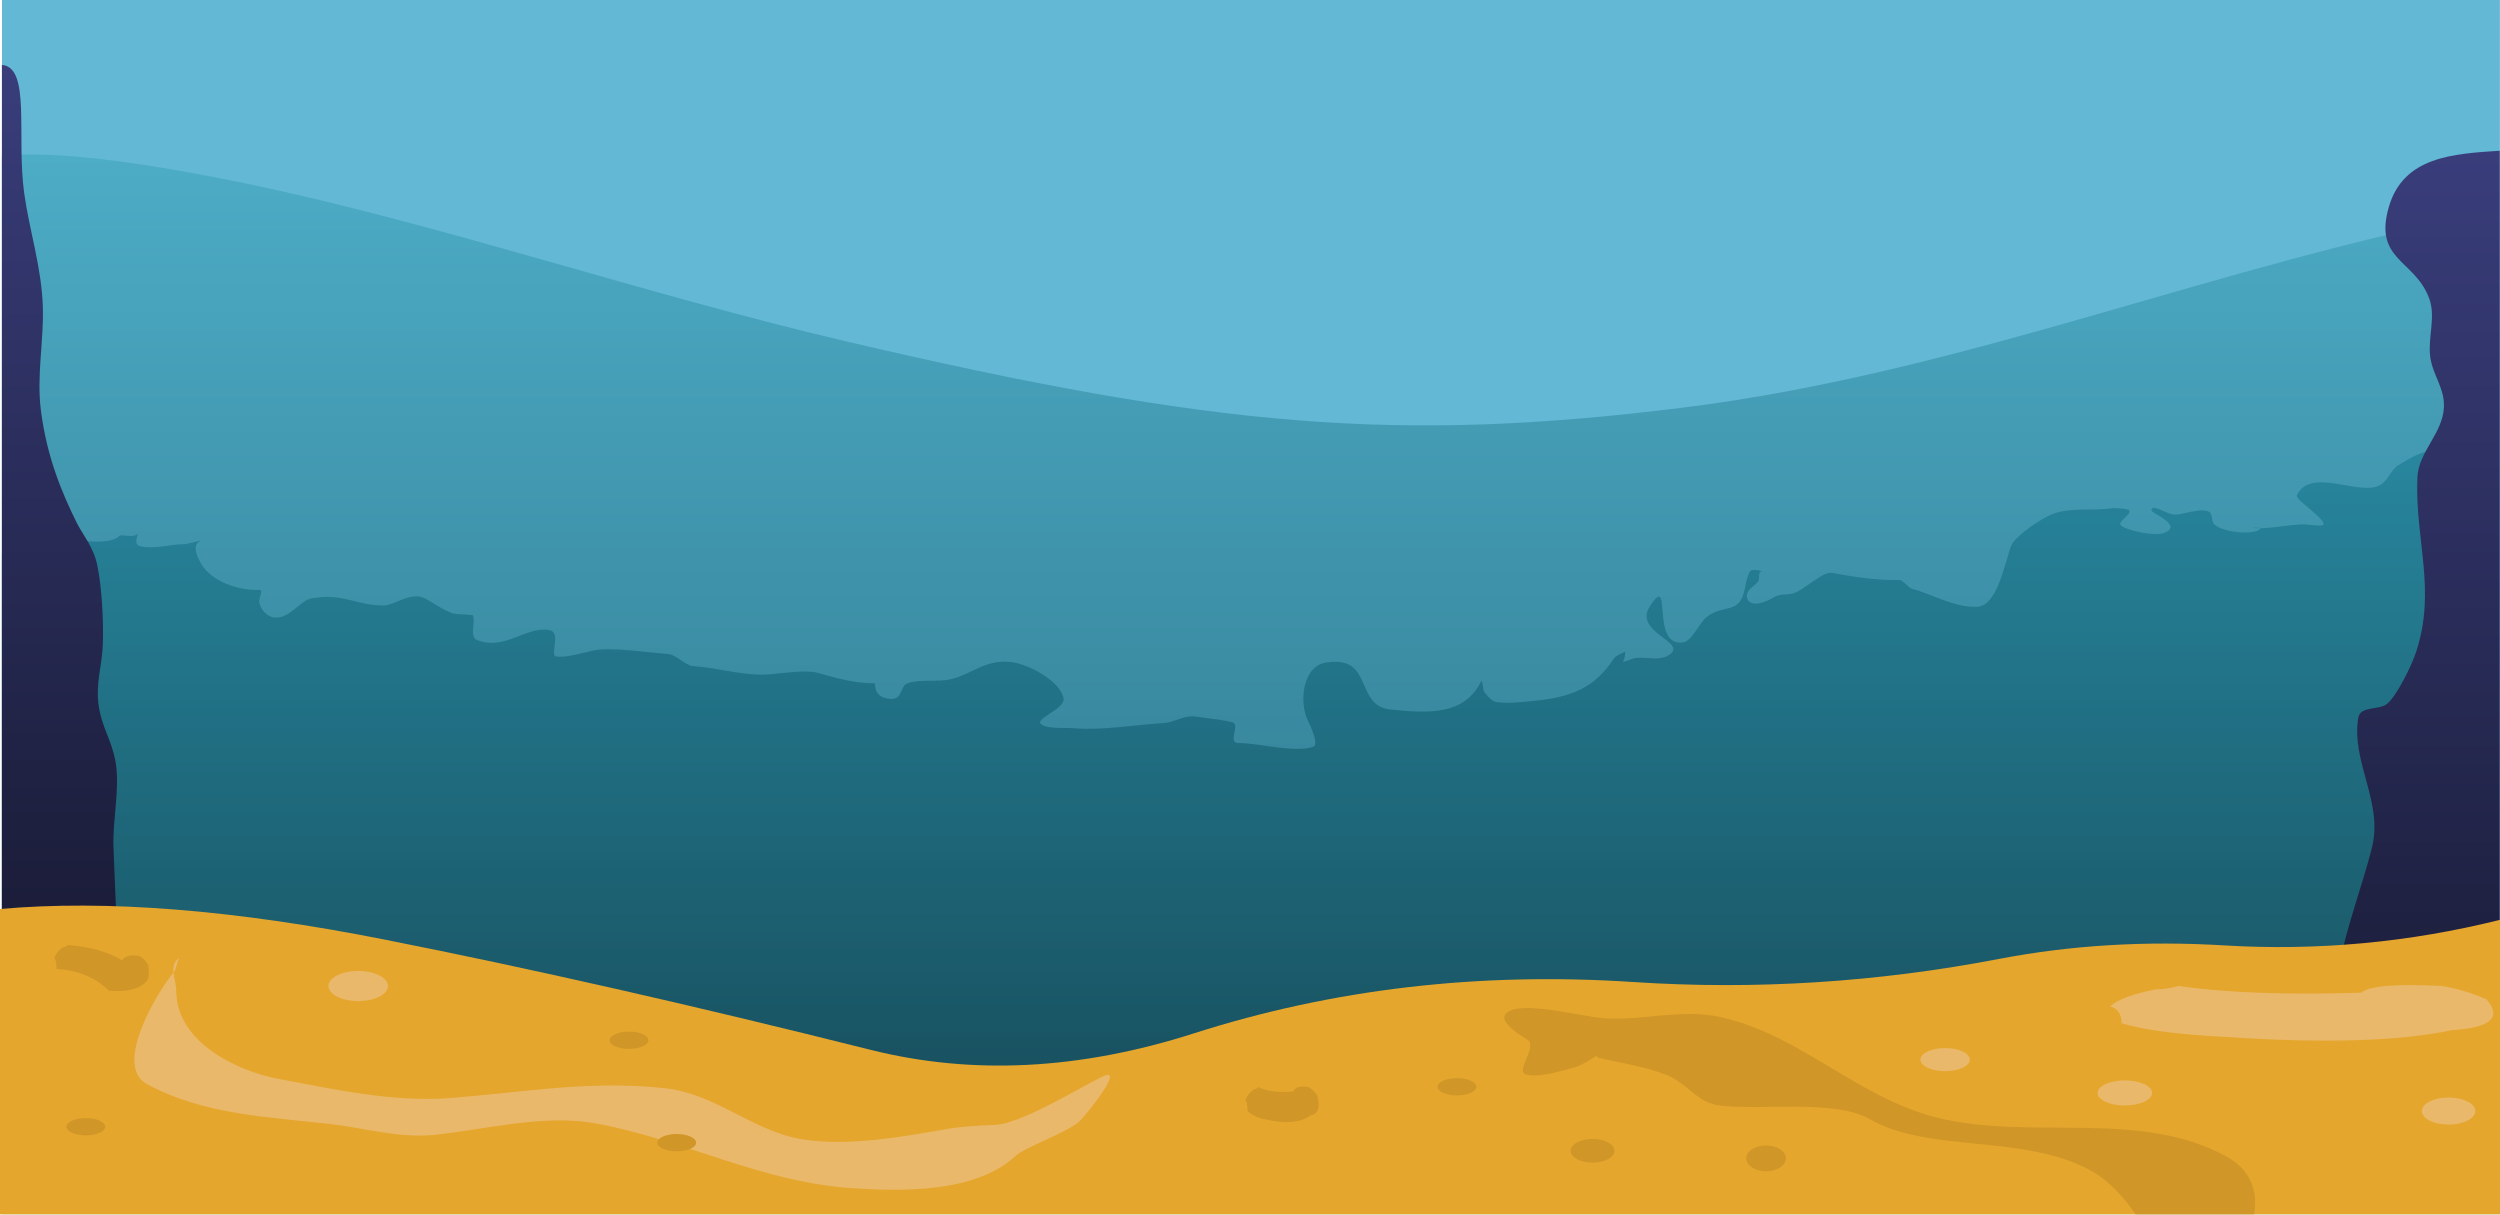
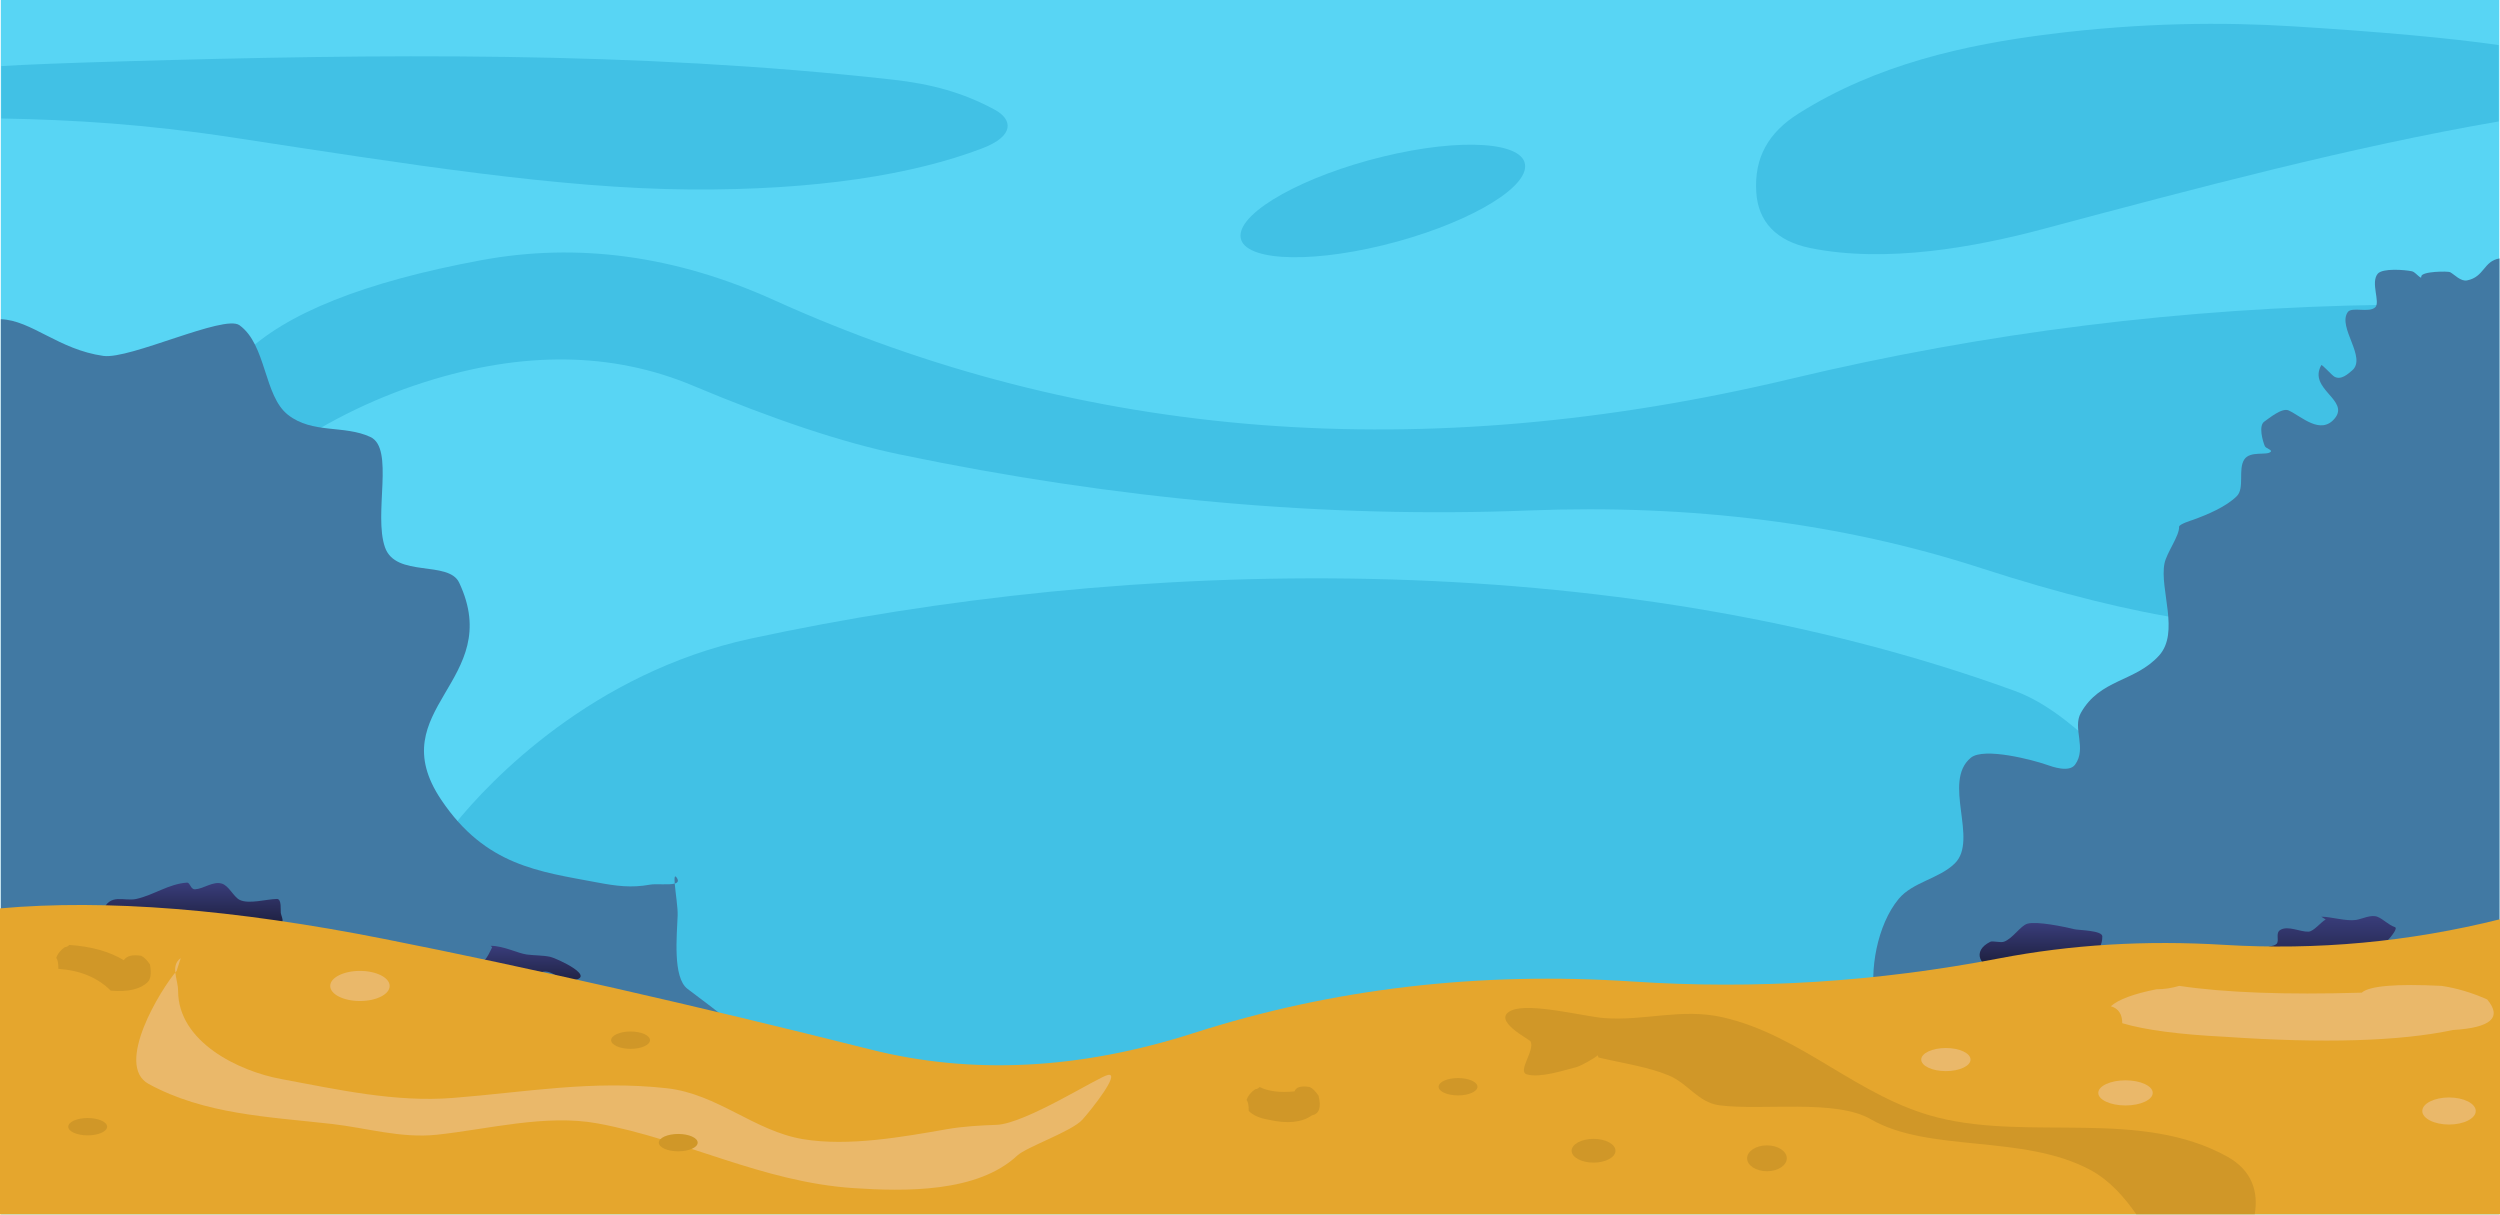
- <svg xmlns="http://www.w3.org/2000/svg" viewBox="-1.269 0.44 1441.32 700.078" width="1441.32" height="700.078" preserveAspectRatio="none">
+ <svg xmlns="http://www.w3.org/2000/svg" viewBox="-0.629 0.612 1441.126 700" width="1441.126" height="700" preserveAspectRatio="none">
  <defs>
-     <linearGradient id="gradient-1" gradientUnits="userSpaceOnUse" x1="720" y1="89.466" x2="720" y2="670.929" gradientTransform="matrix(0.997987, 0, 0, 0.996072, -0.076391, -0.077029)">
-       <stop offset="0" style="stop-color: rgba(77, 172, 198, 1)" />
-       <stop offset="1" style="stop-color: rgba(42, 112, 131, 1)" />
-     </linearGradient>
-     <linearGradient id="gradient-0" gradientUnits="userSpaceOnUse" x1="720" y1="257.731" x2="720" y2="702.597" gradientTransform="matrix(0.997987, 0, 0, 0.996072, -0.076391, -0.077029)">
-       <stop offset="0" style="stop-color: rgba(28, 126, 150, 1)" />
-       <stop offset="1" style="stop-color: rgba(12, 54, 64, 1)" />
-     </linearGradient>
-     <linearGradient id="gradient-25" gradientUnits="userSpaceOnUse" x1="1393.259" y1="89.569" x2="1393.259" y2="634.566" gradientTransform="matrix(0.997987, 0, 0, 0.996072, 0.353293, -2.312812)">
+     <linearGradient id="gradient-2" gradientUnits="userSpaceOnUse" x1="1342.086" y1="528.662" x2="1342.086" y2="567.025" gradientTransform="matrix(1.000179, 0, 0, 1, -0.15995, 0)">
      <stop offset="0" style="stop-color: rgba(57, 61, 123, 1)" />
      <stop offset="1" style="stop-color: rgba(25, 27, 53, 1)" />
    </linearGradient>
-     <linearGradient id="gradient-24" gradientUnits="userSpaceOnUse" x1="34.521" y1="39.456" x2="34.521" y2="556.019" gradientTransform="matrix(0.997987, 0, 0, 0.996072, -1.37147, -1.866061)">
+     <linearGradient id="gradient-1" gradientUnits="userSpaceOnUse" x1="1175.839" y1="532.665" x2="1175.839" y2="559.849" gradientTransform="matrix(1.000179, 0, 0, 1, -0.15995, 0)">
+       <stop offset="0" style="stop-color: rgba(57, 61, 123, 1)" />
+       <stop offset="1" style="stop-color: rgba(25, 27, 53, 1)" />
+     </linearGradient>
+     <linearGradient id="gradient-0" gradientUnits="userSpaceOnUse" x1="110.425" y1="509.401" x2="110.425" y2="537.74" gradientTransform="matrix(1.000179, 0, 0, 1, -0.15995, 0)">
+       <stop offset="0" style="stop-color: rgba(57, 61, 123, 1)" />
+       <stop offset="1" style="stop-color: rgba(25, 27, 53, 1)" />
+     </linearGradient>
+     <linearGradient id="gradient-3" gradientUnits="userSpaceOnUse" x1="300.491" y1="545.829" x2="300.491" y2="571.823" gradientTransform="matrix(1.000179, 0, 0, 1, -0.15995, 0)">
      <stop offset="0" style="stop-color: rgba(57, 61, 123, 1)" />
      <stop offset="1" style="stop-color: rgba(25, 27, 53, 1)" />
    </linearGradient>
  </defs>
-   <g transform="matrix(1.000921, 0, 0, 1, -0.100508, 0.440196)">
-     <rect width="1438.766" height="700" style="fill: rgb(98, 184, 213);" x="-0.001" />
-     <path style="stroke: rgb(0, 0, 0); stroke-width: 0px; fill: url(#gradient-1);" d="M 142.88 106.303 C 252.246 129.178 370.416 169.688 486.28 196.831 C 699.262 246.728 804.564 255.352 967.959 235.044 C 1131.289 214.744 1277.445 151.558 1437.025 121.962 L 1437.025 668.217 L -0.076 668.217 L -0.076 89.646 C 29.86 87.078 77.513 92.63 142.88 106.303 Z" />
-     <path d="M 1437.025 699.76 L 3.844 699.76 C 2.302 696.819 1.007 693.698 -0.076 690.438 L -0.076 319.007 C 5.788 310.775 13.749 305.743 23.849 309.138 C 26.786 310.126 33.003 306.522 35.205 308.721 L 32.485 308.467 C 39.055 311.388 61.647 315.045 67.548 308.992 C 68.717 307.794 75.299 310.313 77.681 307.988 C 78.871 306.824 76.83 311.484 77.453 313.047 C 78.322 315.231 81.927 315.381 83.902 315.483 C 90.824 315.84 97.938 313.776 104.241 313.776 C 107.492 313.776 116.772 310.614 113.856 312.09 C 108.086 315.01 114.775 325.765 117.107 328.378 C 124.396 336.545 137.522 340.413 148.43 340.131 C 150.78 340.071 147.65 345.012 148.174 347.364 C 149.081 351.442 152.543 355.585 156.961 356.016 C 165.713 356.868 171.453 346.231 178.379 344.961 C 196.51 341.636 204.023 349.207 219.799 349.046 C 226.347 348.979 235.257 340.943 243.268 344.845 C 248.053 347.177 252.803 351.105 259.501 353.596 C 261.645 354.393 271.021 354.095 271.313 354.925 C 272.763 359.032 269.1 367.232 273.687 369.027 C 289.773 375.316 302.045 360.713 315.341 363.306 C 322.502 364.702 315.165 377.92 319.176 378.478 C 325.097 379.303 335.173 376.179 340.255 375.086 C 350.905 372.791 371.264 376.179 383.169 376.996 C 388.81 377.382 393.374 383.734 398.201 384.049 C 412.665 384.992 428.564 390.161 442.941 388.704 C 448.784 388.112 463.564 386.099 469.812 387.884 C 480.174 390.845 491.544 394.082 502.293 393.896 C 503.644 393.872 501.277 400.804 509.497 402.632 C 519.34 404.819 516.769 395.552 521.633 393.887 C 528.781 391.443 538.308 393.261 545.658 391.752 C 558.678 389.08 566.032 379.803 581.65 381.738 C 590.861 382.88 609.418 392.35 611.418 402.514 C 612.682 408.93 593.764 414.452 598.809 417.741 C 602.789 420.337 612.423 419.453 617.279 419.831 C 634.064 421.14 649.848 418.14 670.22 416.742 C 674.104 416.475 681.64 412.333 686.816 413.053 C 689.579 413.437 707.961 415.581 709.484 416.8 C 712.496 419.211 706.012 428.391 712.256 428.391 C 723.967 428.391 744.459 434.202 755.284 430.503 C 758.894 429.269 753.096 417.322 752.269 415.667 C 746.902 404.944 749.033 383.948 762.799 381.93 C 790.665 377.846 778.482 406.848 799.975 409.065 C 821.366 411.27 842.34 412.513 851.952 392.793 C 852.725 391.204 852.78 396.246 853.341 397.926 C 853.955 399.767 857.686 403.746 859.555 404.372 C 864.65 406.076 876.312 404.664 881.516 404.16 C 904.341 401.95 917.307 396.711 928.552 379.411 C 929.607 377.786 934.679 375.979 934.971 375.616 C 934.925 376.718 934.732 379.907 933.941 380.906 C 932.406 382.846 938.66 379.575 941.081 379.315 C 947.318 378.646 954.459 381.155 959.836 377.846 C 972.333 370.153 939.099 365.011 949.239 349.404 C 962.671 328.73 948.852 373.859 968.652 370.264 C 973.296 369.42 977.83 359.083 981.526 356.024 C 992.042 347.321 1001.156 355.6 1004.106 338.067 C 1004.462 335.945 1005.75 330.513 1007.076 329.153 C 1008.542 327.65 1015.351 329.556 1013.277 329.556 C 1011.353 329.556 1012.653 333.598 1011.537 335.21 C 1009.729 337.822 1003.372 340.569 1005.372 345.345 C 1007.597 350.65 1016.754 346.733 1020.268 344.524 C 1024.201 342.051 1027.307 343.26 1031.416 342.184 C 1037.742 340.53 1048.676 329.214 1054.095 330.259 C 1067.018 332.754 1080.817 334.686 1092.746 334.377 C 1094.907 334.321 1098.275 339.052 1100.471 339.587 C 1110.862 342.119 1124.914 350.665 1138.008 349.795 C 1149.682 349.02 1153.896 322.731 1157.388 314.355 C 1159.67 308.875 1175.057 298.581 1181.252 296.276 C 1191.855 292.333 1204.628 294.687 1215.567 292.945 C 1216.449 292.805 1225.175 293.175 1225.376 294.403 C 1225.908 297.65 1218.15 300.729 1220.53 302.938 C 1223.669 305.854 1239.743 309.159 1244.86 307.409 C 1257.275 303.163 1238.06 295.777 1238.06 294.357 C 1238.06 289.802 1246.748 296.504 1251.186 296.681 C 1256.149 296.877 1266.839 292.266 1271.493 295.19 C 1273.225 296.279 1272.657 300.288 1273.961 301.943 C 1277.689 306.674 1296.828 308.966 1300.781 304.911 C 1300.93 304.76 1300.907 304.638 1300.764 304.543 C 1308.64 304.4 1319.212 302.21 1326.592 302.293 C 1327.368 302.302 1336.521 303.652 1337.072 302.522 C 1338.698 299.185 1320.54 288.145 1321.842 285.476 C 1329.487 269.793 1355.179 284.598 1367.756 280.529 C 1374.291 278.416 1375.391 271.219 1380.057 268.346 C 1389.814 262.342 1395.954 258.704 1409.294 258.704 C 1412.131 258.704 1413.979 256.138 1416.414 256.73 C 1420.353 257.69 1419.435 260.459 1421.536 262.576 C 1428.879 269.984 1434.245 266.325 1437.025 273.483 Z M 934.971 375.616 C 934.99 375.172 934.984 375.068 934.984 375.589 C 934.984 375.597 934.979 375.606 934.971 375.616 Z M 1300.764 304.543 C 1299.306 304.569 1297.942 304.525 1296.706 304.383 C 1295.554 304.251 1299.976 304.009 1300.764 304.543 Z" style="opacity: 0.7; fill: url(#gradient-0);" />
-     <path d="M 1438.653 629.761 L 1354.961 629.761 C 1327.298 586.411 1354.721 530.389 1365.099 488.548 C 1371.601 462.327 1353.041 439.463 1357.186 413.832 C 1358.325 406.788 1369.415 409.609 1373.965 405.64 C 1379.666 400.667 1387.893 383.759 1390.493 375.889 C 1402.366 339.96 1389.682 310.917 1391.25 275.286 C 1391.909 260.334 1405.646 250.227 1406.515 235 C 1407.152 223.867 1399.918 216.209 1398.589 205.367 C 1397.27 194.595 1401.922 182.753 1398.097 172.224 C 1389.849 149.526 1365.823 150.257 1374.806 119.29 C 1383.226 90.263 1411.787 88.675 1438.653 86.905 Z" style="fill: url(#gradient-25);" />
-     <path d="M -0.076 551.969 L -0.076 37.435 C 16.699 38.699 8.259 78.7 12.762 111.345 C 15.719 132.787 22.819 154.139 23.512 176.928 C 24.113 196.632 19.877 216.428 22.351 236.254 C 25.813 263.986 34.944 285.033 43.015 301.356 C 46.381 308.167 52.657 315.198 54.887 325.935 C 57.433 338.194 58.592 357.717 58.053 371.909 C 57.625 383.231 53.804 394.437 55.701 407.096 C 57.569 419.546 63.199 426.774 65.381 439.185 C 68.016 454.174 63.692 472.533 64.172 487.935 C 64.872 510.431 66.788 534.125 65.238 551.969 Z" style="fill: url(#gradient-24);" />
-     <path d="M 1438.827 700.078 L -1.167 700.078 L -1.167 524.062 C 59.734 518.636 133.472 524.492 220.048 541.63 C 304.229 558.295 397.671 579.511 500.377 605.278 C 558.861 619.952 620.869 616.79 686.396 595.792 C 766.372 570.164 850.754 560.286 939.535 566.159 C 1009.659 570.798 1079.94 566.354 1150.375 552.827 C 1191.646 544.9 1234.774 542.305 1279.751 545.039 C 1333.348 548.296 1386.373 543.389 1438.827 530.316 L 1438.827 700.078 Z" style="fill: rgb(229, 166, 45);" />
-     <path style="stroke: rgb(0, 0, 0); stroke-width: 0px; fill: rgb(234, 184, 106);" d="M 99.507 559.805 C 90.681 569.811 63.41 614.079 83.406 624.965 C 115.689 642.542 152.225 643.854 188.967 648.012 C 208.948 650.274 228.747 656.416 249.42 654.232 C 278.654 651.145 312.245 642.212 342.049 647.689 C 392.589 656.975 436.869 681.43 489.348 684.979 C 519.161 686.996 560.997 687.712 583.935 666.293 C 589.429 661.162 615.361 652.407 621.555 645.53 C 626.797 639.71 643.706 618.336 636.302 619.757 C 630.773 620.818 588.68 647.972 571.969 648.536 C 562.622 648.852 552.54 649.445 543.571 651.015 C 517.798 655.53 486.836 661.103 460.679 656.809 C 432.535 652.188 411.35 630.686 382.007 627.431 C 338.852 622.645 300.98 629.673 258.862 633.01 C 225.424 635.661 192.201 628.15 159.691 622.113 C 134.998 617.528 100.355 600.637 100.355 571.253 C 100.355 564.728 95.677 556.766 101.879 552.421" />
-     <path d="M 918.546 608.412 C 917.233 609.92 908.475 614.672 906.521 615.178 C 898.337 617.297 885.296 621.61 877.751 619.444 C 871.938 617.775 882.658 605.466 879.775 600.366 C 879.098 599.169 856.727 587.946 868.898 582.569 C 879.456 577.906 911.032 586.152 922.38 586.998 C 945.51 588.719 966.961 581.169 990.439 586.491 C 1036.406 596.911 1068.604 632.857 1114.772 644.379 C 1168.303 657.736 1231.522 639.162 1281.391 666.849 C 1295.912 674.909 1299.357 687.292 1297.224 700.047 L 1228.925 700.047 C 1222.303 690.602 1213.874 680.63 1202.398 674.492 C 1163.555 653.712 1109.55 664.799 1075.839 645.253 C 1055.632 633.536 1013.145 640.472 988.713 637.272 C 976.43 635.662 970.576 624.603 959.444 620.028 C 947.342 615.053 934.003 613.231 918.995 609.698 Z" style="fill: rgb(208, 151, 40);" />
-     <path stroke="rgb(255,0,0)" d="M 723.705 626.724 C 728.733 629.234 735.439 630.071 743.821 629.234 C 744.659 626.724 747.593 625.887 752.623 626.724 C 754.299 627.561 755.976 629.234 757.652 631.743 C 759.328 638.437 758.072 642.201 753.881 643.038 C 748.013 647.221 739.629 648.058 728.733 645.548 C 723.705 644.711 719.932 643.038 717.416 640.529 C 717.416 637.182 716.998 635.09 716.158 634.253 C 716.998 631.743 718.675 629.653 721.19 627.979 C 722.028 627.979 722.866 627.561 723.705 626.724 Z" style="stroke: rgb(129, 151, 57); stroke-width: 0px; fill: rgb(208, 151, 40);" />
-     <path stroke="rgb(255,0,0)" d="M 1253.73 568.421 C 1280.018 572.334 1315.075 573.638 1358.891 572.334 C 1363.272 568.421 1378.606 567.116 1404.897 568.421 C 1413.66 569.725 1422.425 572.334 1431.189 576.244 C 1439.949 586.678 1433.381 592.545 1411.47 593.849 C 1380.796 600.37 1336.979 601.674 1280.018 597.761 C 1253.73 596.458 1234.011 593.849 1220.864 589.938 C 1220.864 584.721 1218.673 581.461 1214.29 580.157 C 1218.673 576.244 1227.437 572.985 1240.584 570.377 C 1244.966 570.377 1249.347 569.725 1253.73 568.421 Z" style="stroke: rgb(129, 151, 57); stroke-width: 0px; fill: rgb(234, 184, 106);" />
-     <path stroke="rgb(255,0,0)" d="M 37.65 544.82 C 50.222 545.657 60.701 548.584 69.083 553.605 C 70.76 551.094 74.113 550.258 79.142 551.094 C 80.818 551.931 82.495 553.605 84.172 556.115 C 85.01 561.134 84.592 564.481 82.914 566.154 C 78.722 570.337 71.598 572.01 61.539 571.173 C 53.995 563.644 43.936 559.46 31.362 558.624 C 31.362 555.278 30.944 553.186 30.106 552.349 C 30.944 549.839 32.62 547.748 35.135 546.075 C 35.973 546.075 36.811 545.657 37.65 544.82 Z" style="stroke: rgb(129, 151, 57); fill: rgb(208, 151, 40); stroke-width: 0px;" />
-     <ellipse style="fill: rgb(208, 151, 40);" cx="48.248" cy="649.597" rx="11.198" ry="5.005" />
-     <ellipse style="fill: rgb(208, 151, 40);" cx="361.134" cy="599.723" rx="11.198" ry="5.005" />
-     <ellipse style="fill: rgb(208, 151, 40);" cx="838.043" cy="626.562" rx="11.198" ry="5.005" />
-     <ellipse style="fill: rgb(208, 151, 40);" cx="916.145" cy="663.457" rx="12.639" ry="6.851" />
-     <ellipse style="fill: rgb(208, 151, 40);" cx="1016.09" cy="667.815" rx="11.432" ry="7.459" />
-     <ellipse style="fill: rgb(208, 151, 40);" cx="388.609" cy="658.788" rx="11.198" ry="5.005" />
-     <ellipse style="fill: rgb(234, 184, 106);" cx="1119.214" cy="610.9" rx="14.21" ry="6.658" />
-     <ellipse style="fill: rgb(234, 184, 106);" cx="1222.735" cy="630.111" rx="15.688" ry="7.246" />
-     <ellipse style="fill: rgb(234, 184, 106);" cx="1409.197" cy="640.548" rx="15.408" ry="7.805" />
-     <ellipse style="fill: rgb(234, 184, 106);" cx="205.157" cy="568.47" rx="17.131" ry="8.681" />
-   </g>
+   <rect width="1440.257" height="700" style="fill: rgb(88, 213, 244);" y="0.612" x="-0.16" />
+   <path style="stroke: rgb(0, 0, 0); stroke-width: 0px; fill: rgb(65, 193, 229);" d="M 261.567 475.703 C 281.761 450.561 341.054 388.397 432.121 368.735 C 648.936 321.924 926.706 313.814 1160.547 398.787 C 1209.342 416.518 1241.447 483.579 1297.526 485.87 C 1379.778 489.232 1361.157 522.061 1305.884 644.074 C 1298.335 660.735 1277.985 667.408 1244.832 664.09 C 1059.757 645.571 873.285 647.054 685.415 668.539 C 591.482 679.282 496.698 676.044 401.066 658.828 C 343.23 648.415 307.035 654.132 251.633 636.185 C 212.692 623.571 199.945 583.322 261.567 475.703 Z" />
+   <path style="stroke: rgb(0, 0, 0); fill: rgb(65, 193, 229); stroke-width: 0px;" d="M 139.531 205.331 C 163.719 181.313 209.475 163.069 276.802 150.6 C 332.583 140.269 388.888 147.962 445.719 173.677 C 624.367 254.512 819.911 269.564 1032.354 218.834 C 1143.955 192.185 1257.816 178.017 1373.938 176.332 C 1410.394 175.803 1426.89 208.218 1423.426 273.578 C 1418.356 369.253 1324.261 387.407 1141.142 328.039 C 1061.584 302.246 974.713 291.193 880.53 294.88 C 764.129 299.437 643.223 288.654 517.812 262.532 C 485.079 255.714 445.425 242.518 398.85 222.943 C 352.473 203.452 300.802 202.798 243.837 220.982 C 212.974 230.834 184.069 245.406 157.121 264.699 C 115.275 294.657 109.412 274.868 139.531 205.331 Z" />
+   <path d="M -0.16 641.71 L -0.16 184.608 C 17.587 185.263 33.181 202.149 58.97 205.774 C 74.184 207.913 128.594 181.732 137.385 188.061 C 153.07 199.353 151.348 228.813 165.416 239.779 C 179.557 250.803 197.721 245.479 212.861 252.499 C 226.916 259.016 214.601 296.833 221.283 316.076 C 227.432 333.785 257.925 323.464 264.054 336.479 C 290.807 393.282 218.332 409.035 253.737 461.697 C 279.328 499.762 310.113 502.974 343.763 509.326 C 354.468 511.347 363.354 512.55 374.04 510.574 C 377.521 509.931 384.9 510.896 388.324 509.939 C 388.745 515.131 390.154 523.883 390.004 528.179 C 389.589 539.954 387.079 564.022 395.633 570.6 C 418.909 588.501 446.72 605.337 445.269 641.71 Z M 388.324 509.939 C 388.041 506.478 388.197 504.599 389.548 506.678 C 390.744 508.521 390.019 509.466 388.324 509.939 Z" style="fill: rgb(65, 121, 163);" />
+   <path d="M 1440.212 588.283 L 1079.478 588.283 C 1080.059 584.871 1081.041 581.474 1080.448 578.563 C 1076.722 560.295 1081.465 533.75 1093.868 518.777 C 1101.938 509.034 1117.256 507.163 1126.234 498.302 C 1140.023 484.695 1118.816 451.235 1135.435 437.431 C 1143.013 431.136 1171.791 438.853 1178.906 441.368 C 1182.645 442.69 1192.181 446.044 1195.561 441.382 C 1202.444 431.889 1193.916 420.38 1198.871 411.576 C 1209.955 391.884 1229.984 393.891 1243.956 378.513 C 1255.973 365.286 1244.194 340.337 1247.077 325.474 C 1248.274 319.297 1255.778 309.429 1255.499 304.3 C 1255.417 302.79 1262.614 300.605 1263.567 300.26 C 1271.803 297.277 1282.408 292.849 1288.734 286.663 C 1293.451 282.048 1289.346 271.128 1293.099 265.466 C 1296.504 260.333 1306.006 263.353 1308.297 261.063 C 1309.417 259.943 1305.526 259.189 1304.911 257.729 C 1303.711 254.877 1301.153 246.011 1304.657 243.619 C 1307.378 241.761 1314.84 235.449 1318.681 237.221 C 1326.084 240.637 1337.075 251.637 1345.229 241.818 C 1354.062 231.181 1329.672 224.889 1337.486 211.111 C 1337.856 210.459 1343.472 216.844 1344.994 217.721 C 1348.821 219.929 1352.822 216.236 1355.264 214.148 C 1363.929 206.737 1346.613 189.154 1352.765 180.495 C 1355.039 177.293 1365.099 181.143 1368.599 177.732 C 1371.602 174.806 1365.741 163.468 1370.028 158.397 C 1372.811 155.107 1385.508 156.104 1389.79 156.997 C 1391.799 157.416 1395.22 162.139 1395.114 160.09 C 1394.95 156.912 1410.608 156.89 1411.717 157.487 C 1414.209 158.829 1417.861 162.983 1421.516 162.254 C 1431.544 160.254 1430.925 151.152 1440.212 149.585 Z" style="fill: rgb(65, 121, 163);" />
+   <path d="M 1340.026 530.661 C 1337.179 532.17 1333.179 537.498 1330.168 537.661 C 1325.394 537.92 1318.329 534 1313.884 536.649 C 1310.776 538.5 1313.561 542.912 1311.654 544.743 C 1309.849 546.474 1305.525 545.713 1304.454 548.5 C 1301.63 555.852 1310.901 561.087 1316.18 563.173 C 1327.146 567.505 1351.87 568.33 1363.138 564.897 C 1377.005 560.673 1364.31 554.515 1366.115 552.709 C 1367.637 551.187 1383.328 536.204 1379.917 535.048 C 1376.159 533.775 1373.43 530.587 1369.951 529.13 C 1366.213 527.566 1361.037 530.381 1357.425 530.916 C 1351.689 531.765 1343.082 529.038 1337.467 529.038" style="stroke: rgb(57, 61, 123); stroke-width: 0px; fill: url(#gradient-2);" />
+   <path d="M 1150.836 559.849 C 1140.741 558.181 1135.77 548.954 1146.661 543.51 C 1148.051 542.815 1152.504 544.17 1154.536 543.467 C 1159.535 541.738 1164.105 534.207 1168.059 533.077 C 1173.495 531.524 1189.018 534.756 1195.114 536.254 C 1197.647 536.877 1211.259 536.902 1211.259 540.398 C 1211.259 559.49 1178.761 556.389 1165.4 556.957 C 1161.087 557.141 1151.338 559.272 1149.282 557.711" style="stroke: rgb(57, 61, 123); stroke-width: 0px; fill: url(#gradient-1);" />
+   <path d="M 58.575 525.769 C 62.894 515.101 70.686 520.443 78.062 518.785 C 88.038 516.543 96.602 510.141 107.082 509.404 C 109.087 509.263 109.097 513.419 111.857 513.25 C 116.826 512.945 121.994 508.491 127.181 509.943 C 131.315 511.1 134.006 517.633 137.546 519.359 C 142.873 521.955 152.974 518.91 159.013 518.809 C 161.869 518.761 161.007 525.312 161.231 526.866 C 161.41 528.109 162.585 530.515 162.181 531.749 C 160.021 538.342 138.994 535.061 134.597 535.378 C 118.411 536.545 97.247 539.562 81.138 536.196 C 74.815 534.875 68.967 531.977 62.765 530.388 C 61.514 530.067 59.704 525.958 58.303 526.295" style="stroke: rgb(0, 0, 0); stroke-width: 0px; fill: url(#gradient-0);" />
+   <path d="M 283.075 546.691 C 282.48 547.718 279.734 554.268 277.829 554.518 C 276.074 554.749 267.385 553.034 267.073 554.746 C 265.064 565.78 270.982 561.511 276.337 564.143 C 279.094 565.499 281.449 570.801 283.863 571.48 C 292.258 573.84 303.878 563.343 311.722 560.935 C 317.423 559.185 322.393 566.239 327.616 565.89 C 345.934 564.666 319.944 552.912 316.625 552.191 C 312.225 551.235 307.505 551.437 303.044 550.838 C 297.729 550.125 289.778 545.829 282.24 545.829" style="stroke: rgb(57, 61, 123); stroke-width: 0px; fill: url(#gradient-3);" />
+   <path d="M 1440.497 700.604 L -0.629 700.604 L -0.629 524.25 C 60.319 518.813 134.114 524.681 220.76 541.852 C 305.006 558.549 398.522 579.805 501.308 605.622 C 559.838 620.324 621.895 617.156 687.474 596.118 C 767.513 570.44 851.961 560.543 940.812 566.428 C 1010.991 571.076 1081.328 566.623 1151.819 553.07 C 1193.122 545.128 1236.283 542.528 1281.295 545.267 C 1334.935 548.53 1388.002 543.614 1440.497 530.516 L 1440.497 700.604 Z" style="fill: rgb(229, 166, 45);" />
+   <path style="stroke: rgb(0, 0, 0); stroke-width: 0px; fill: rgb(234, 184, 106);" d="M 101.187 560.305 C 92.36 570.311 65.084 614.579 85.083 625.465 C 117.372 643.042 153.915 644.354 190.664 648.512 C 210.648 650.774 230.451 656.916 251.127 654.732 C 280.367 651.645 313.963 642.712 343.773 648.189 C 394.321 657.475 438.609 681.93 491.098 685.479 C 520.917 687.496 562.76 688.212 585.702 666.793 C 591.197 661.662 617.133 652.907 623.328 646.03 C 628.571 640.21 645.483 618.836 638.078 620.257 C 632.548 621.318 590.448 648.472 573.734 649.036 C 564.385 649.352 554.301 649.945 545.331 651.515 C 519.553 656.03 488.586 661.603 462.424 657.309 C 434.274 652.688 413.086 631.186 383.738 627.931 C 340.575 623.145 302.696 630.173 260.571 633.51 C 227.127 636.161 193.898 628.65 161.383 622.613 C 136.684 618.028 102.035 601.137 102.035 571.753 C 102.035 565.228 97.357 557.266 103.56 552.921" />
+   <path d="M 920.373 608.912 C 919.06 610.42 910.3 615.172 908.346 615.678 C 900.161 617.797 887.117 622.11 879.571 619.944 C 873.757 618.275 884.479 605.966 881.595 600.866 C 880.918 599.669 858.543 588.446 870.717 583.069 C 881.276 578.406 912.858 586.652 924.208 587.498 C 947.342 589.219 968.797 581.669 992.279 586.991 C 1038.254 597.411 1070.458 633.357 1116.634 644.879 C 1170.175 658.236 1233.405 639.662 1283.283 667.349 C 1297.806 675.409 1301.252 687.792 1299.118 700.547 L 1230.807 700.547 C 1224.184 691.102 1215.754 681.13 1204.276 674.992 C 1165.426 654.212 1111.412 665.299 1077.695 645.753 C 1057.484 634.036 1014.989 640.972 990.552 637.772 C 978.267 636.162 972.412 625.103 961.278 620.528 C 949.174 615.553 935.833 613.731 920.822 610.198 Z" style="fill: rgb(208, 151, 40);" />
+   <path stroke="rgb(255,0,0)" d="M 725.496 627.224 C 730.525 629.734 737.232 630.571 745.617 629.734 C 746.455 627.224 749.389 626.387 754.42 627.224 C 756.097 628.061 757.774 629.734 759.45 632.243 C 761.126 638.937 759.87 642.701 755.679 643.538 C 749.809 647.721 741.423 648.558 730.525 646.048 C 725.496 645.211 721.723 643.538 719.206 641.029 C 719.206 637.682 718.788 635.59 717.948 634.753 C 718.788 632.243 720.465 630.153 722.981 628.479 C 723.819 628.479 724.657 628.061 725.496 627.224 Z" style="stroke: rgb(129, 151, 57); stroke-width: 0px; fill: rgb(208, 151, 40);" />
+   <path stroke="rgb(255,0,0)" d="M 1255.617 568.921 C 1281.909 572.834 1316.972 574.138 1360.797 572.834 C 1365.179 568.921 1380.516 567.616 1406.811 568.921 C 1415.576 570.225 1424.342 572.834 1433.108 576.744 C 1441.869 587.178 1435.3 593.045 1413.385 594.349 C 1382.706 600.87 1338.88 602.174 1281.909 598.261 C 1255.617 596.958 1235.894 594.349 1222.745 590.438 C 1222.745 585.221 1220.554 581.961 1216.17 580.657 C 1220.554 576.744 1229.319 573.485 1242.468 570.877 C 1246.851 570.877 1251.233 570.225 1255.617 568.921 Z" style="stroke: rgb(129, 151, 57); stroke-width: 0px; fill: rgb(234, 184, 106);" />
+   <path stroke="rgb(255,0,0)" d="M 39.32 545.32 C 51.894 546.157 62.375 549.084 70.758 554.105 C 72.435 551.594 75.789 550.758 80.819 551.594 C 82.495 552.431 84.172 554.105 85.85 556.615 C 86.688 561.634 86.27 564.981 84.591 566.654 C 80.399 570.837 73.273 572.51 63.213 571.673 C 55.667 564.144 45.607 559.96 33.03 559.124 C 33.03 555.778 32.612 553.686 31.774 552.849 C 32.612 550.339 34.289 548.248 36.804 546.575 C 37.642 546.575 38.48 546.157 39.32 545.32 Z" style="stroke: rgb(129, 151, 57); fill: rgb(208, 151, 40); stroke-width: 0px;" />
+   <ellipse style="fill: rgb(208, 151, 40);" cx="49.919" cy="650.097" rx="11.2" ry="5.005" />
+   <ellipse style="fill: rgb(208, 151, 40);" cx="362.861" cy="600.223" rx="11.2" ry="5.005" />
+   <ellipse style="fill: rgb(208, 151, 40);" cx="839.855" cy="627.062" rx="11.2" ry="5.005" />
+   <ellipse style="fill: rgb(208, 151, 40);" cx="917.972" cy="663.957" rx="12.641" ry="6.851" />
+   <ellipse style="fill: rgb(208, 151, 40);" cx="1017.934" cy="668.315" rx="11.434" ry="7.459" />
+   <ellipse style="fill: rgb(208, 151, 40);" cx="390.341" cy="659.288" rx="11.2" ry="5.005" />
+   <ellipse style="fill: rgb(234, 184, 106);" cx="1121.077" cy="611.4" rx="14.212" ry="6.658" />
+   <ellipse style="fill: rgb(234, 184, 106);" cx="1224.616" cy="630.611" rx="15.691" ry="7.246" />
+   <ellipse style="fill: rgb(234, 184, 106);" cx="1411.112" cy="641.048" rx="15.411" ry="7.805" />
+   <ellipse style="fill: rgb(234, 184, 106);" cx="206.857" cy="568.97" rx="17.134" ry="8.681" />
+   <ellipse style="fill: rgb(65, 193, 229);" cx="819.967" cy="113.15" rx="84.447" ry="24.826" transform="matrix(0.971577, -0.236724, 0, 1.029255, -0.15995, 194.1064)" />
+   <path d="M 1177.035 132.654 C 1138.048 143.061 1086.749 152.48 1043.028 143.625 C 1023.171 139.603 1012.892 128.288 1011.789 111.607 C 1010.45 91.367 1018.856 76.931 1036.229 66.001 C 1081.129 37.751 1131.808 26.378 1181.465 20.205 C 1234.46 13.616 1280.959 13.312 1320.33 15.744 C 1371.77 18.921 1411.582 22.535 1439.765 26.587 L 1439.765 70.613 C 1354.468 85.322 1266.294 108.828 1177.035 132.654 Z" style="fill: rgb(65, 193, 229);" />
+   <path d="M 70.876 35.958 C 216.63 31.765 365.04 29.871 513.884 46.513 C 536.63 49.056 554.477 54.007 572.694 63.797 C 583.096 69.388 584.528 78.906 565.505 86.156 C 525.651 101.346 469.617 110.328 397.231 109.837 C 321.77 109.325 234.153 95.249 134.238 79.974 C 83.219 72.175 42.42 69.707 0.097 68.906 L 0.097 38.71 C 14.028 37.833 37.621 36.915 70.876 35.958 Z" style="fill: rgb(65, 193, 229);" />
</svg>
